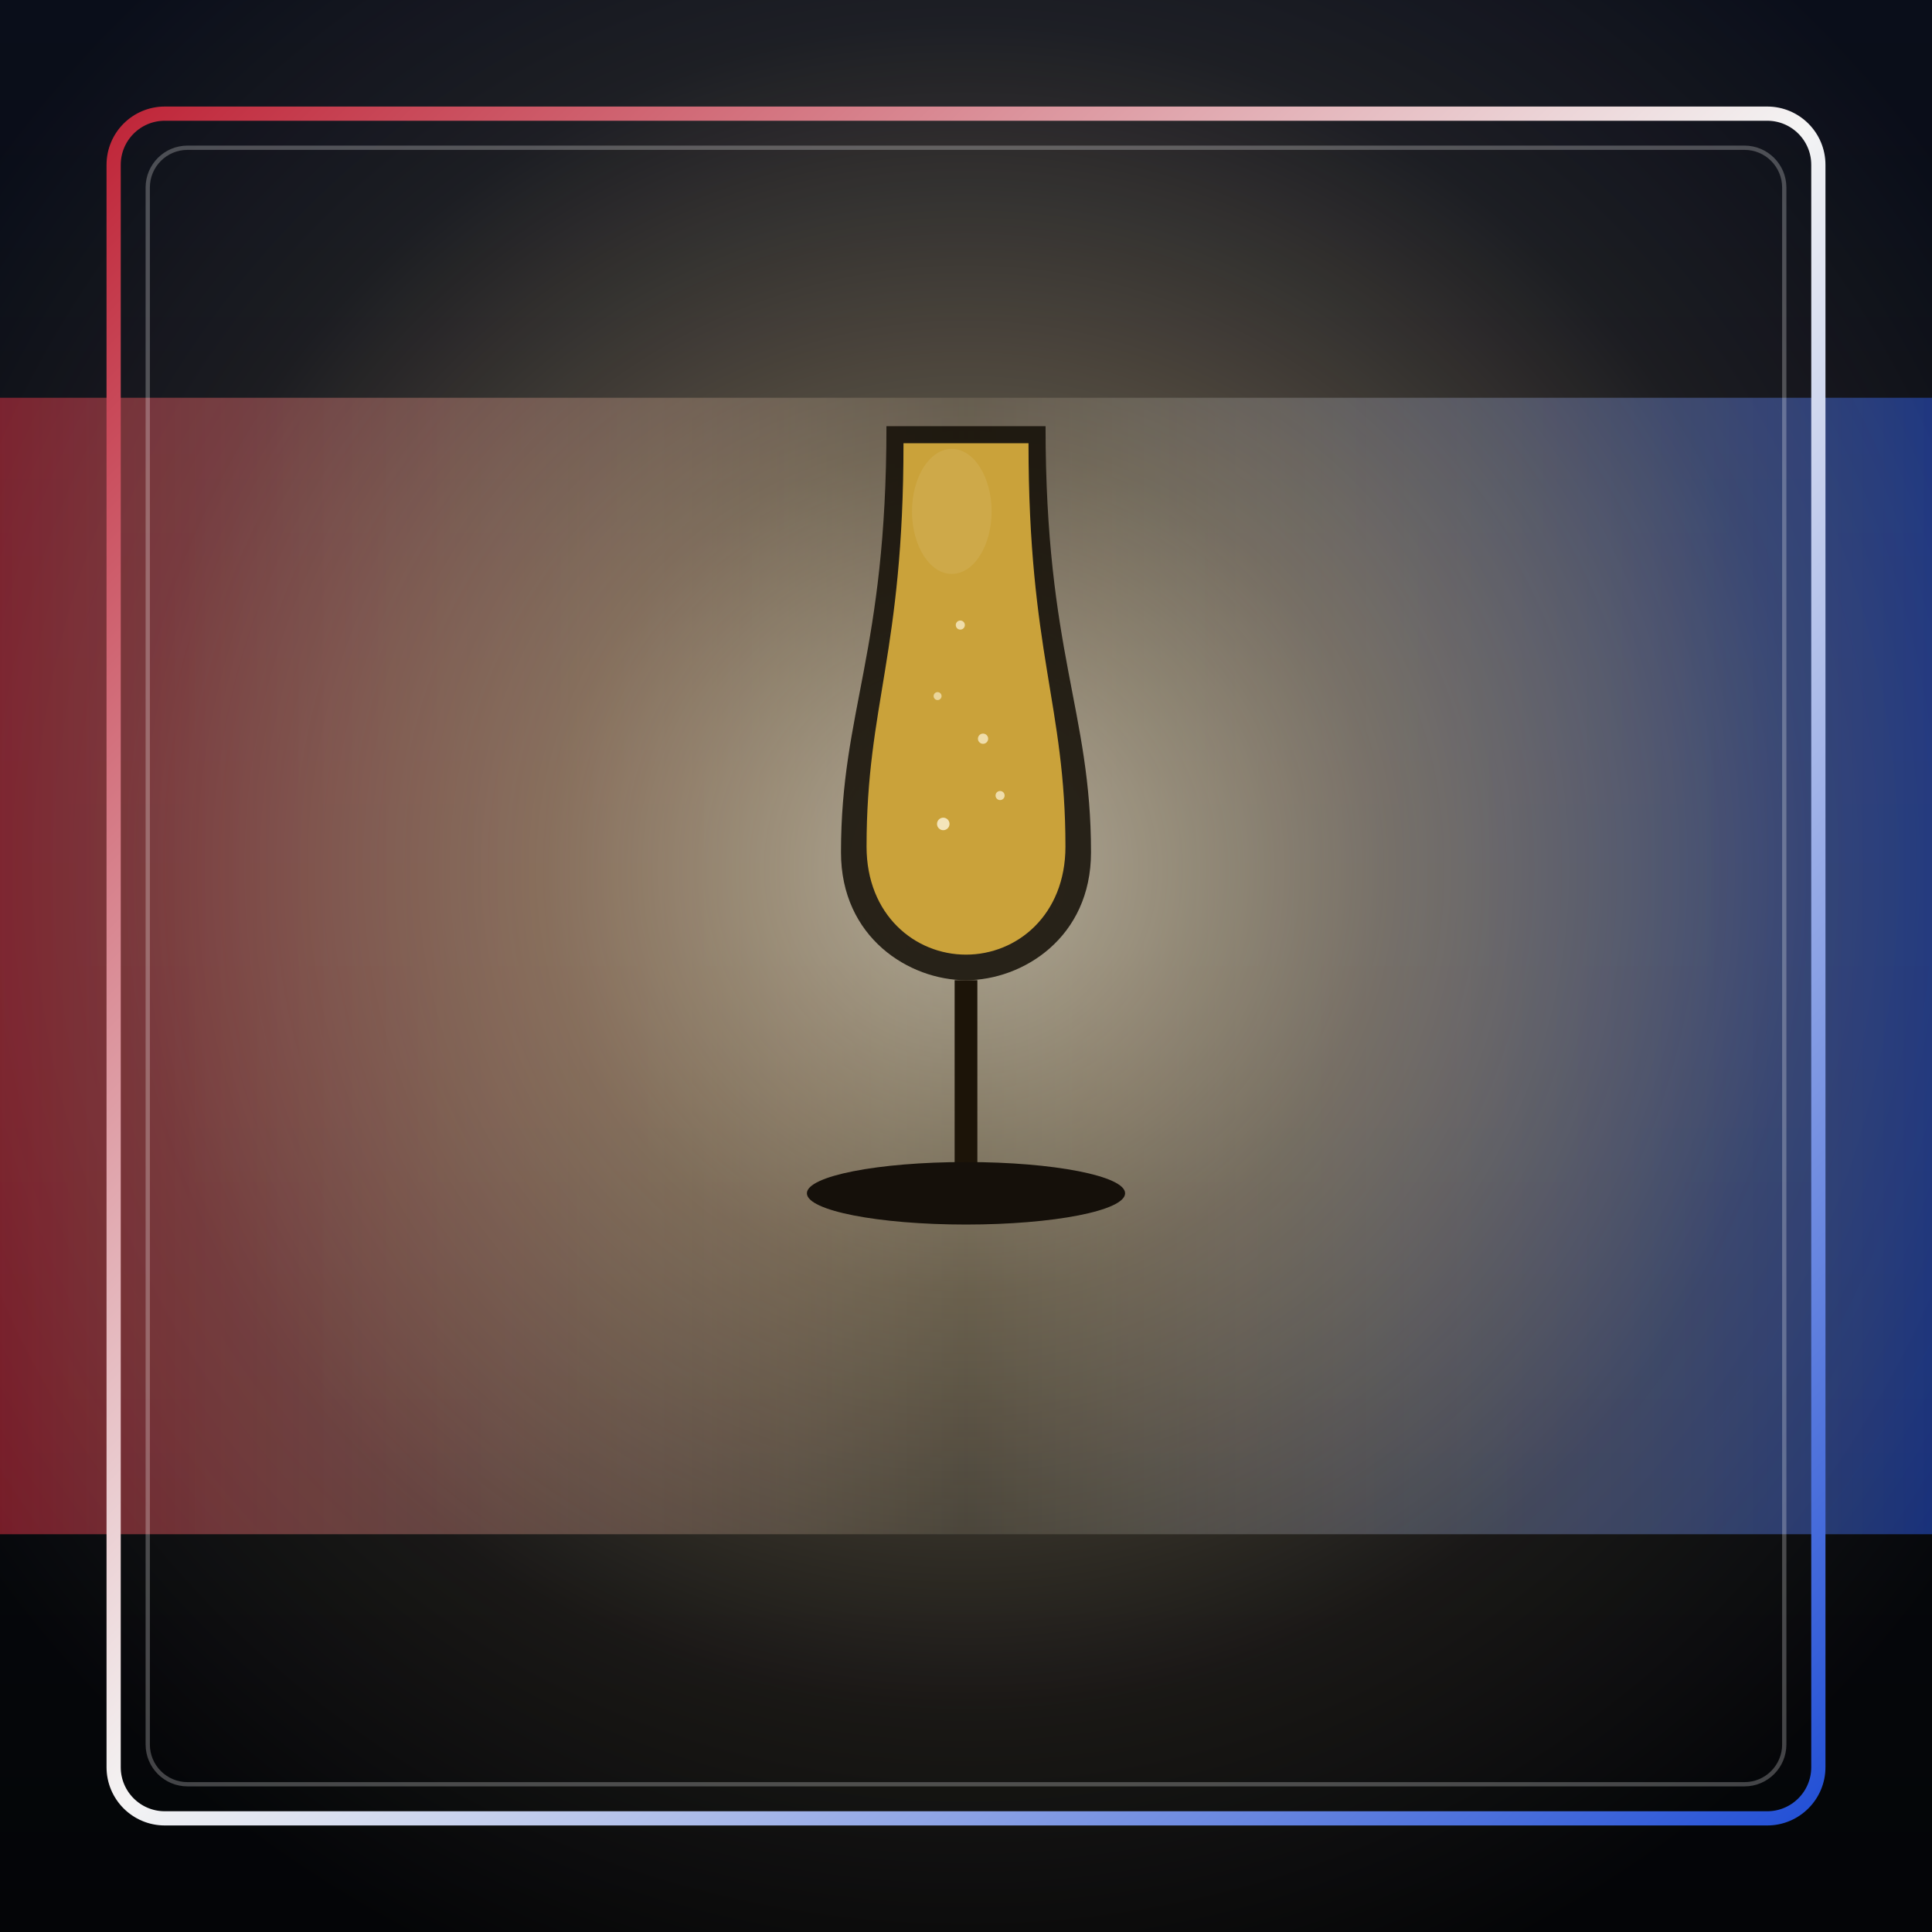
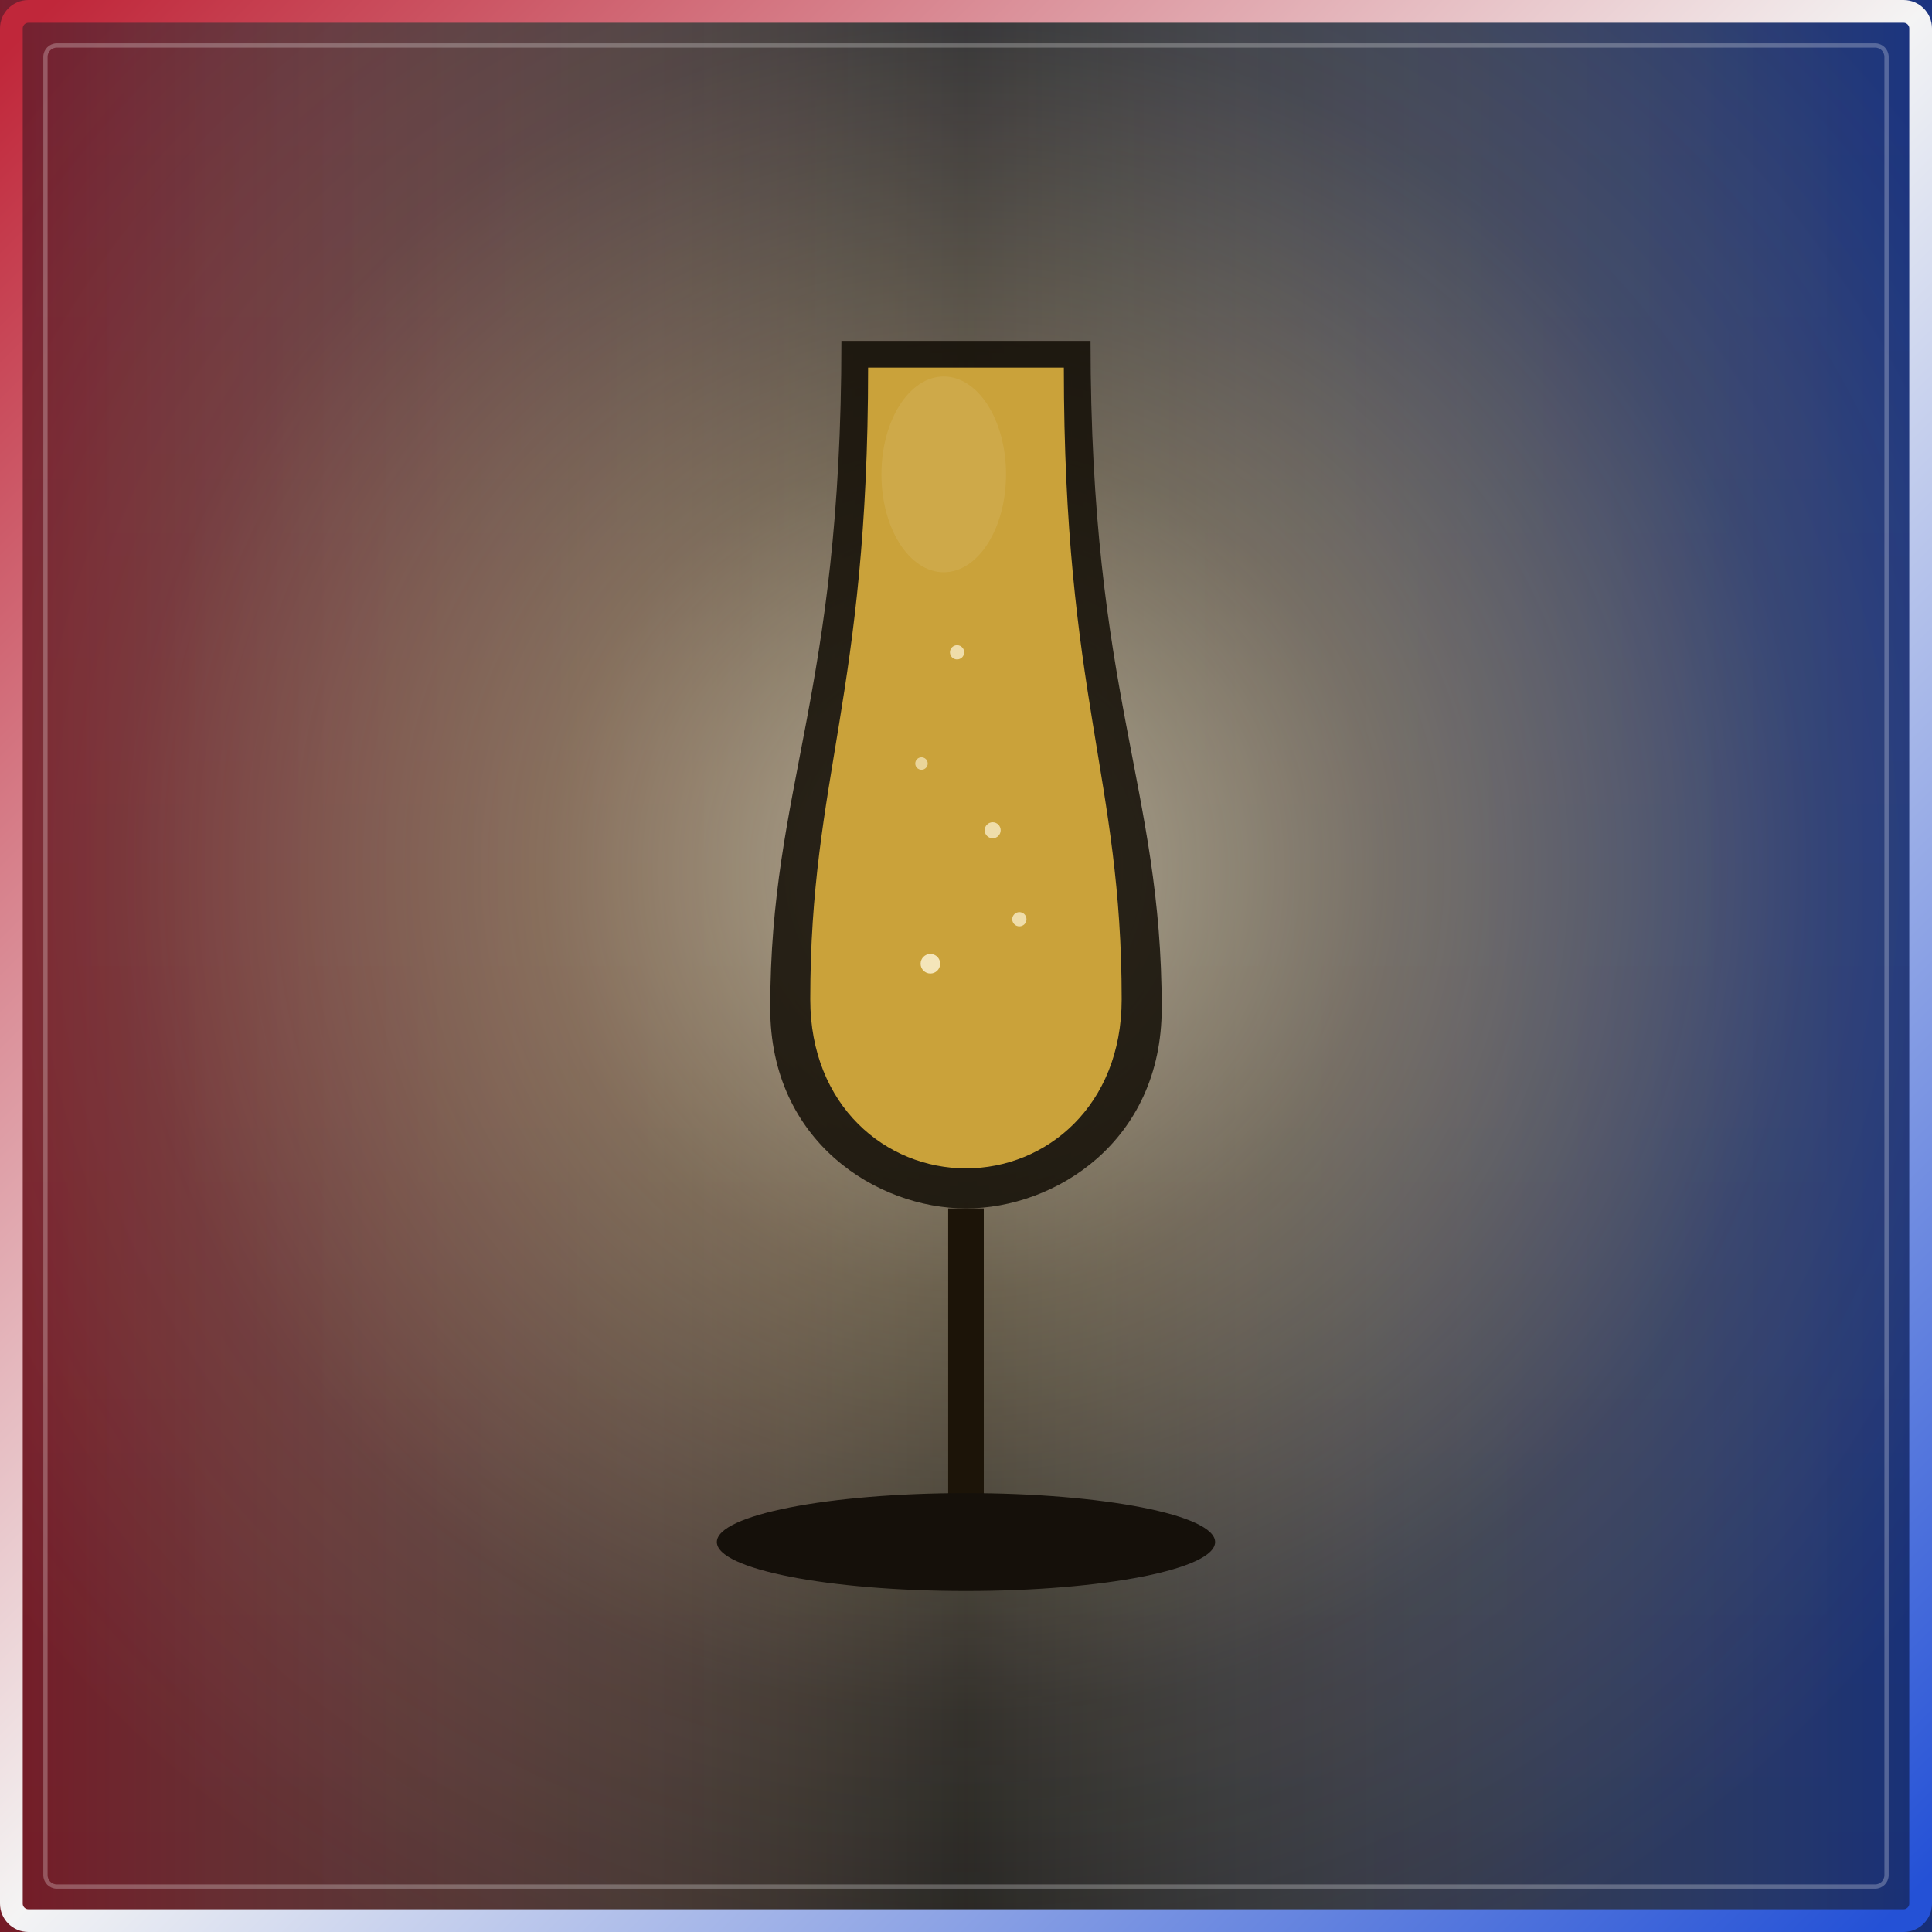
<svg xmlns="http://www.w3.org/2000/svg" width="100%" height="100%" viewBox="0 0 680 680" role="img">
  <defs>
    <linearGradient id="bgGrad" x1="0" y1="0" x2="0" y2="1">
      <stop offset="0" stop-color="#0a0e1a" />
      <stop offset="1" stop-color="#040507" />
    </linearGradient>
    <linearGradient id="patrioticBand" x1="0" y1="0" x2="1" y2="0">
      <stop offset="0" stop-color="#c0273a" stop-opacity="0.6" />
      <stop offset="0.5" stop-color="#fff4d6" stop-opacity="0.12" />
      <stop offset="1" stop-color="#2451d6" stop-opacity="0.55" />
    </linearGradient>
    <linearGradient id="frameGrad" x1="0" y1="0" x2="1" y2="1">
      <stop offset="0" stop-color="#c0273a" />
      <stop offset="0.5" stop-color="#f4f4f4" />
      <stop offset="1" stop-color="#2451d6" />
    </linearGradient>
    <radialGradient id="spot" cx="0.5" cy="0.45" r="0.62">
      <stop offset="0" stop-color="#fff4d6" stop-opacity="0.65" />
      <stop offset="0.35" stop-color="#ffdfa3" stop-opacity="0.32" />
      <stop offset="0.7" stop-color="#ffdfa3" stop-opacity="0.08" />
      <stop offset="1" stop-color="#ffdfa3" stop-opacity="0" />
    </radialGradient>
  </defs>
  <rect x="0" y="0" width="680" height="680" fill="url(#bgGrad)" />
-   <rect x="0" y="140" width="680" height="400" fill="url(#patrioticBand)" />
+   <rect x="0" y="0" width="680" height="680" fill="url(#patrioticBand)" />
  <rect x="0" y="0" width="680" height="680" fill="url(#spot)" />
-   <path d="M312 150 C312 230 296 250 296 300 C296 330 320 345 340 345 C360 345 384 330 384 300 C384 250 368 230 368 150 Z" fill="#120d05" opacity="0.85" />
-   <path d="M318 156 C318 230 305 248 305 298 C305 322 322 336 340 336 C358 336 375 322 375 298 C375 248 362 230 362 156 Z" fill="#caa23a" />
-   <circle cx="332" cy="290" r="2.2" fill="#fff6da" opacity="0.8" />
-   <circle cx="346" cy="260" r="1.8" fill="#fff6da" opacity="0.7" />
-   <circle cx="338" cy="220" r="1.6" fill="#fff6da" opacity="0.7" />
-   <circle cx="352" cy="280" r="1.6" fill="#fff6da" opacity="0.7" />
-   <circle cx="330" cy="245" r="1.4" fill="#fff6da" opacity="0.6" />
-   <ellipse cx="335" cy="180" rx="14" ry="22" fill="#ffffff" opacity="0.08" />
-   <rect x="336" y="345" width="8" height="70" fill="#1c1408" />
-   <ellipse cx="340" cy="420" rx="56" ry="11" fill="#15100a" />
-   <rect x="40" y="40" width="600" height="600" rx="18" fill="none" stroke="url(#frameGrad)" stroke-width="5" />
-   <rect x="52" y="52" width="576" height="576" rx="14" fill="none" stroke="#ffffff" stroke-opacity="0.25" stroke-width="1.5" />
+   <g transform="translate(-192.38,-114.88) scale(1.5658)">
+     <path d="M312 150 C312 230 296 250 296 300 C296 330 320 345 340 345 C360 345 384 330 384 300 C384 250 368 230 368 150 Z" fill="#120d05" opacity="0.85" />
+     <path d="M318 156 C318 230 305 248 305 298 C305 322 322 336 340 336 C358 336 375 322 375 298 C375 248 362 230 362 156 Z" fill="#caa23a" />
+     <circle cx="332" cy="290" r="2.2" fill="#fff6da" opacity="0.8" />
+     <circle cx="346" cy="260" r="1.8" fill="#fff6da" opacity="0.7" />
+     <circle cx="338" cy="220" r="1.6" fill="#fff6da" opacity="0.7" />
+     <circle cx="352" cy="280" r="1.6" fill="#fff6da" opacity="0.7" />
+     <circle cx="330" cy="245" r="1.4" fill="#fff6da" opacity="0.6" />
+     <ellipse cx="335" cy="180" rx="14" ry="22" fill="#ffffff" opacity="0.08" />
+     <rect x="336" y="345" width="8" height="70" fill="#1c1408" />
+     <ellipse cx="340" cy="420" rx="56" ry="11" fill="#15100a" />
+   </g>
+   <rect x="4" y="4" width="672" height="672" rx="6" fill="none" stroke="url(#frameGrad)" stroke-width="8" />
+   <rect x="16" y="16" width="648" height="648" rx="4" fill="none" stroke="#ffffff" stroke-opacity="0.25" stroke-width="1.5" />
</svg>
